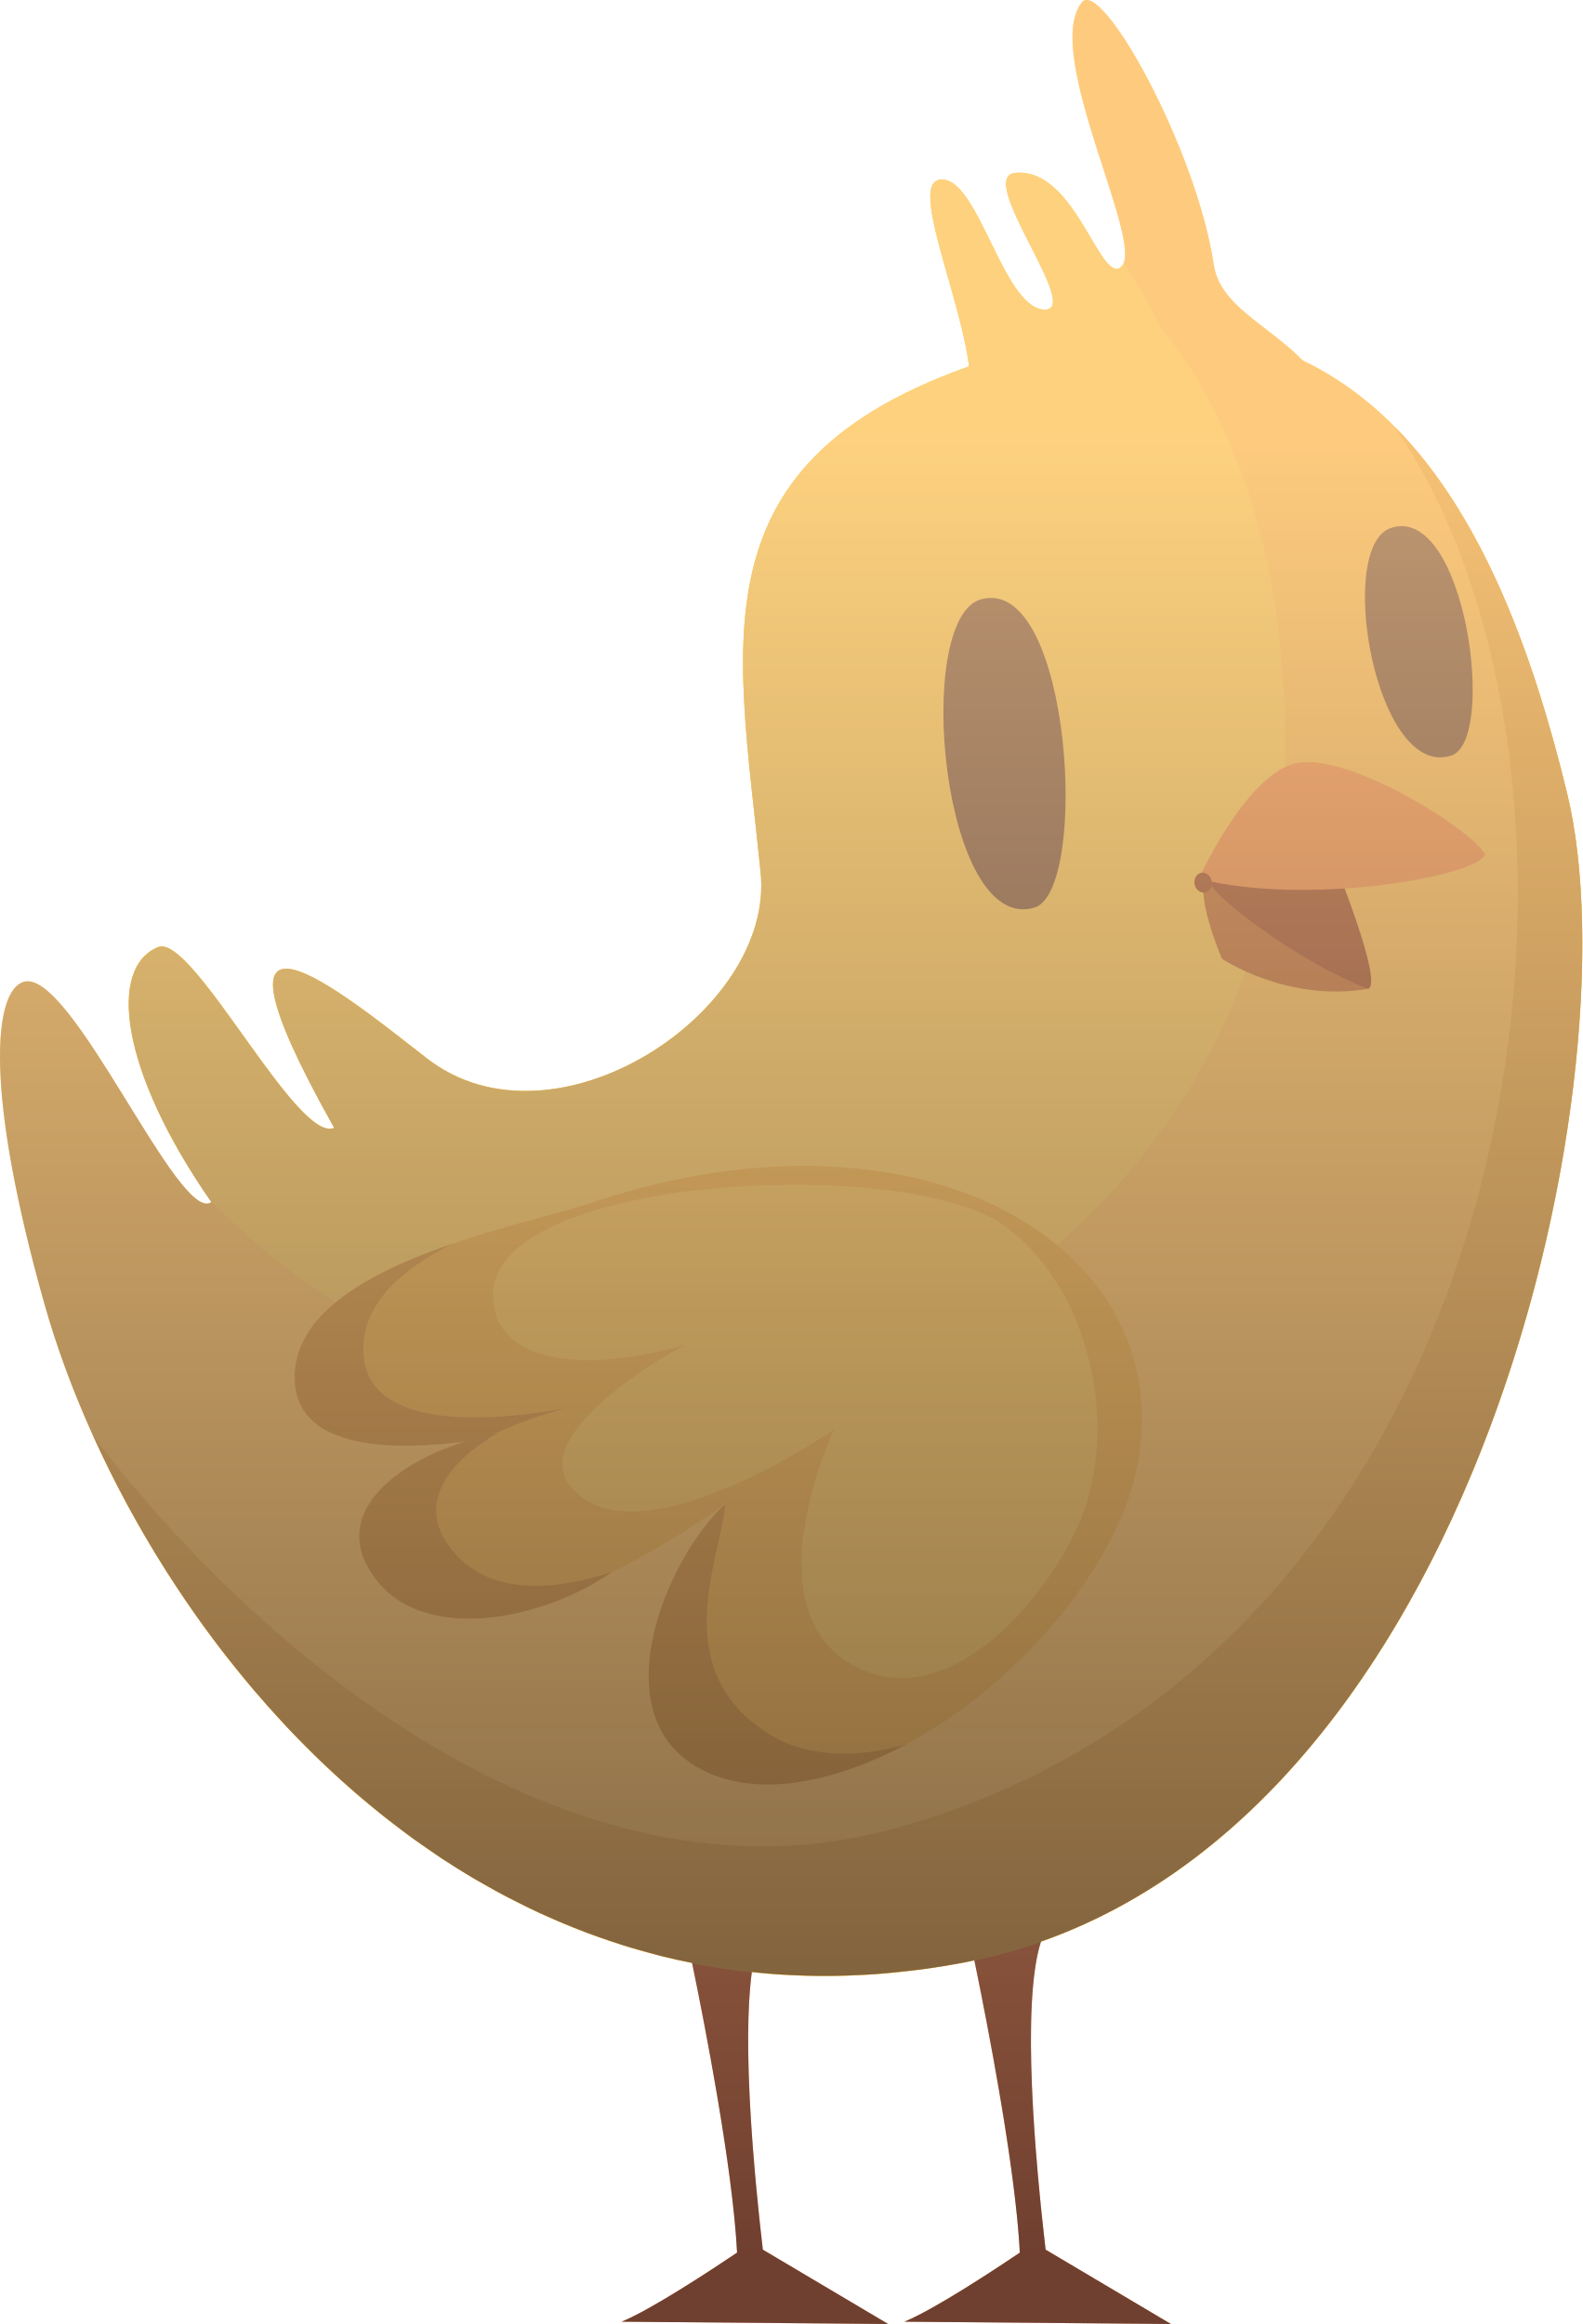
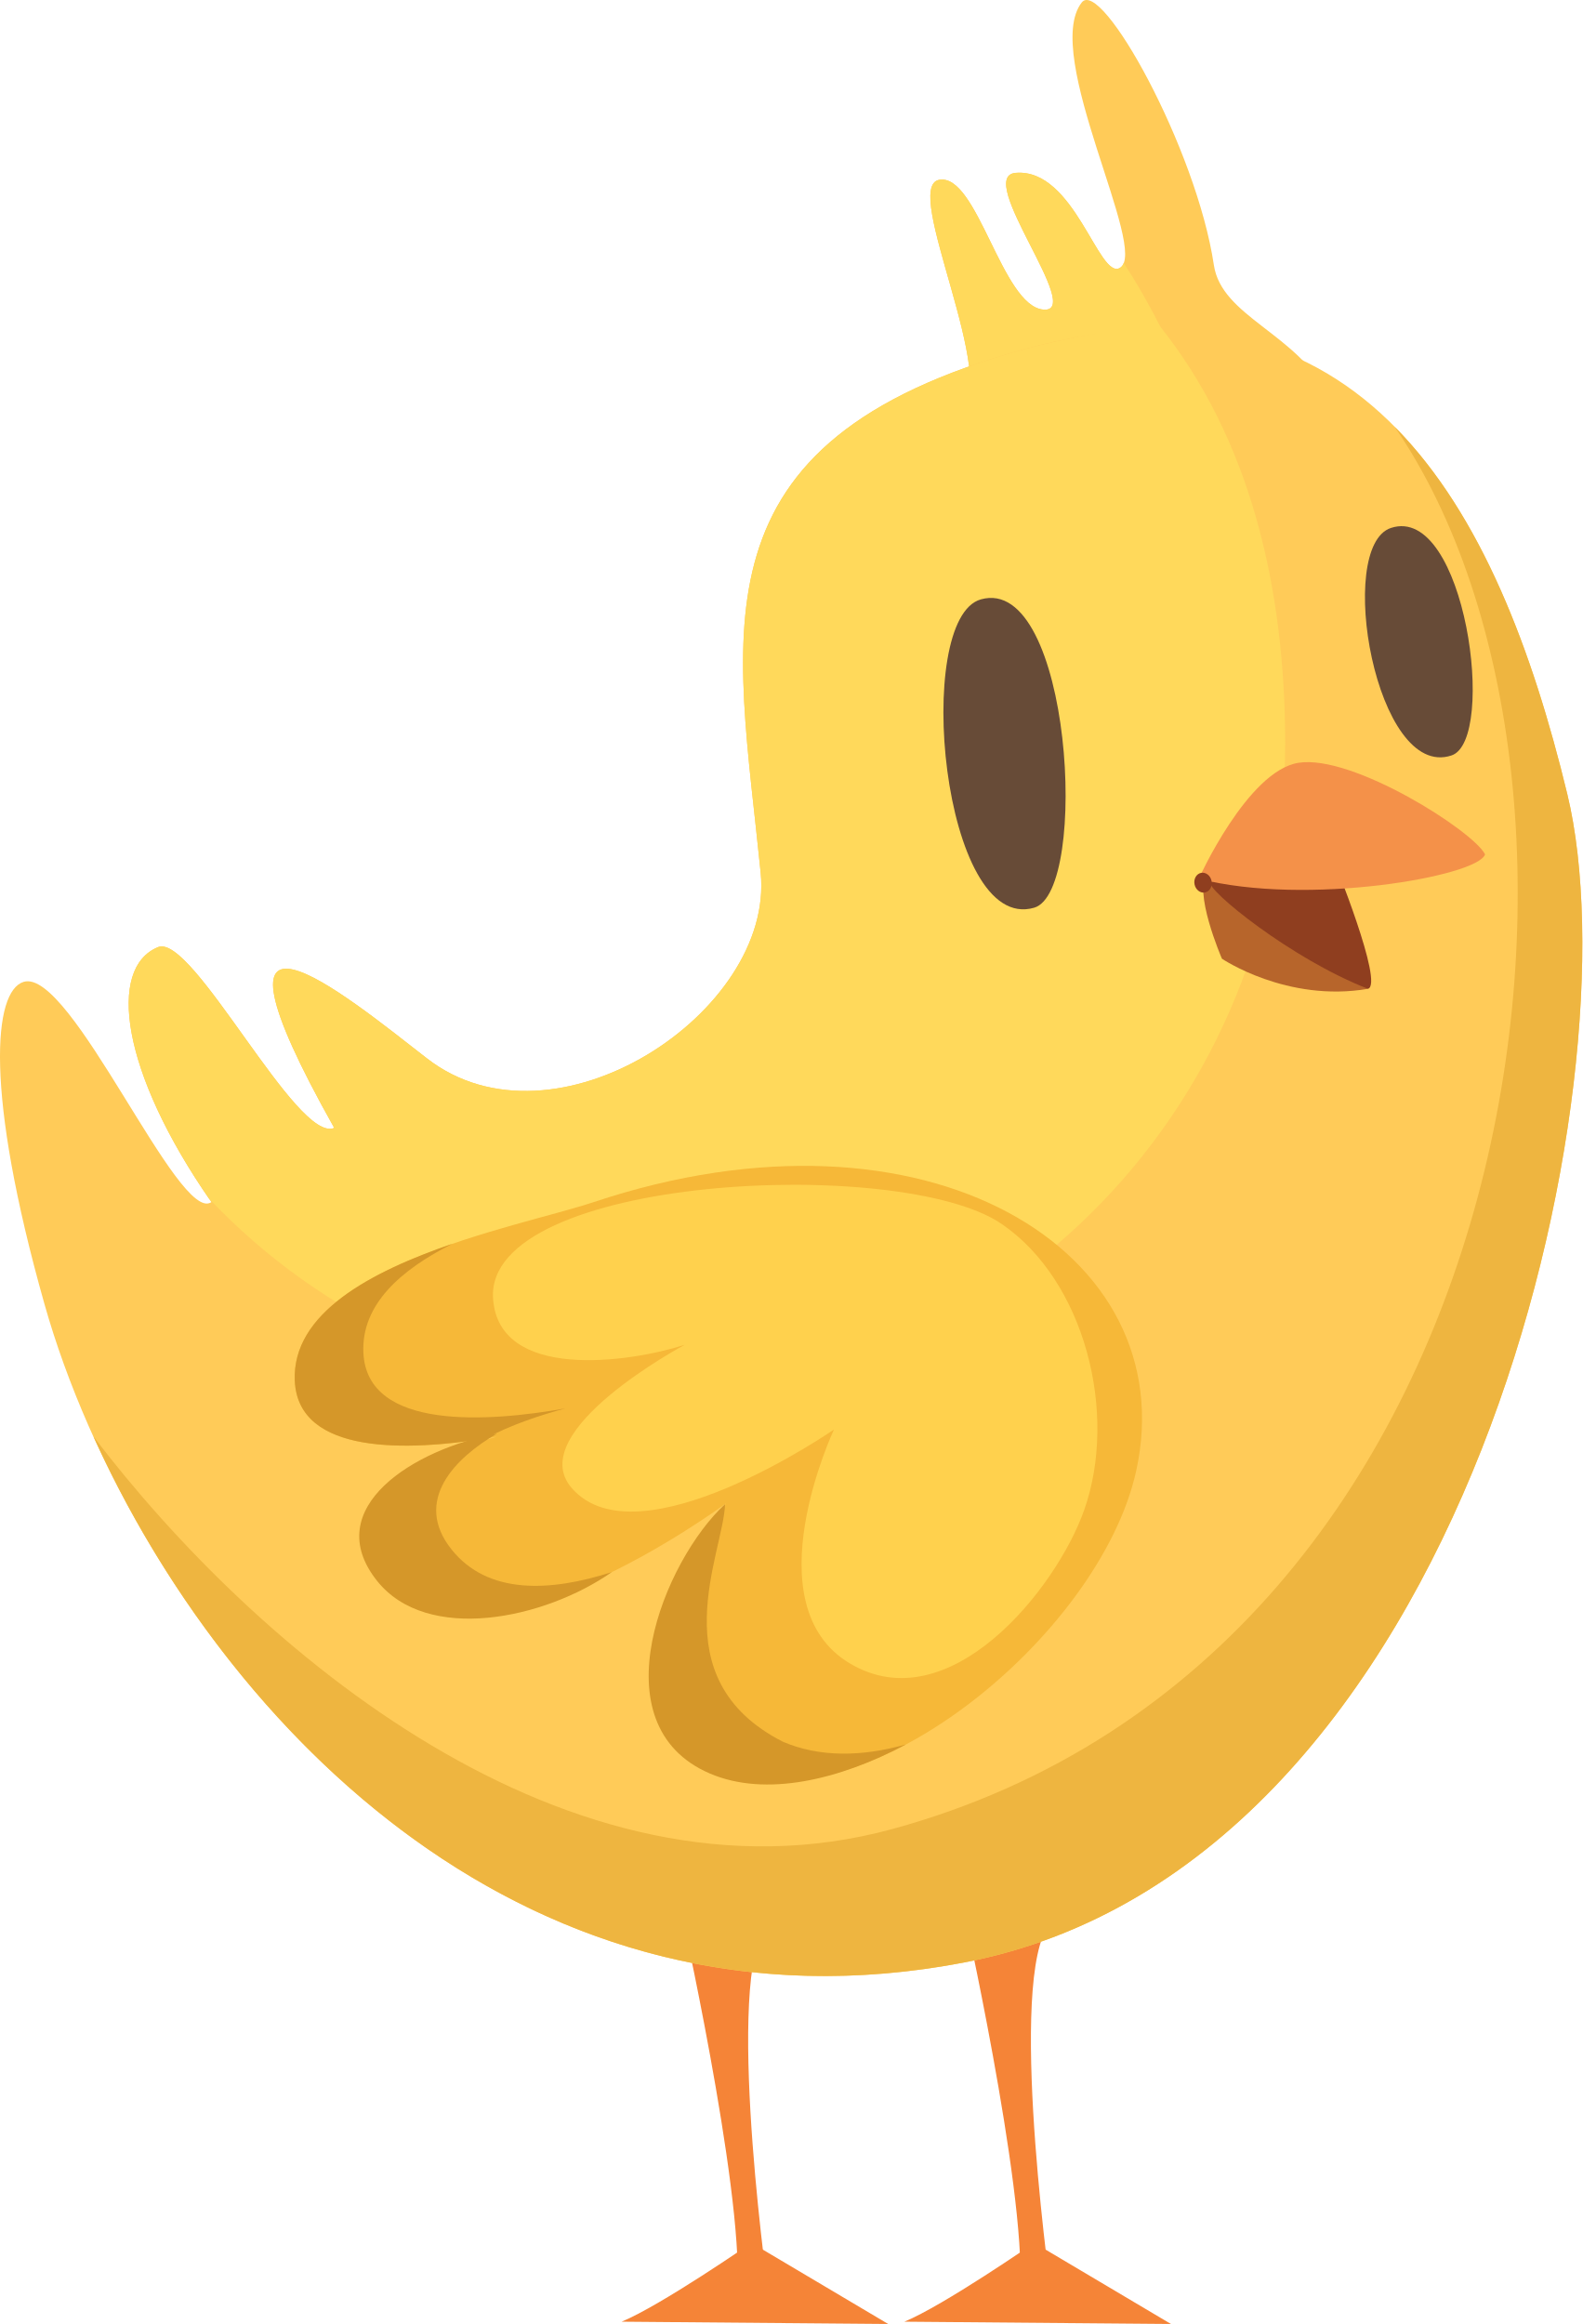
- <svg xmlns="http://www.w3.org/2000/svg" version="1.1" id="Layer_1" x="0px" y="0px" width="98.049px" height="143.997px" viewBox="0 0 98.049 143.997" enable-background="new 0 0 98.049 143.997" xml:space="preserve">
+ <svg xmlns="http://www.w3.org/2000/svg" xmlns:xlink="http://www.w3.org/1999/xlink" version="1.1" id="Layer_1" x="0px" y="0px" width="98.049px" height="143.997px" viewBox="0 0 98.049 143.997" enable-background="new 0 0 98.049 143.997" xml:space="preserve">
  <g>
    <g>
      <path fill="#FFCB58" d="M82.325,24.5c-1.98-3.857-6.631-4.88-7.108-8.079c-1.078-7.219-6.974-17.825-8.188-16.267    c-2.513,3.232,4.202,15.367,2.369,16.443c-1.311,0.773-2.812-6.191-6.463-5.887c-2.585,0.216,4.31,8.689,1.724,8.473    c-2.584-0.215-4.094-8.473-6.463-8.042c-2.37,0.43,3.879,12.496,1.293,14.65L82.325,24.5z" />
      <g>
        <path fill="#FFD95B" d="M69.397,16.598c-1.311,0.773-2.812-6.191-6.463-5.887c-2.585,0.216,4.31,8.689,1.724,8.473     c-2.584-0.215-4.094-8.473-6.463-8.042c-2.37,0.43,3.879,12.496,1.293,14.65l14.455-0.817c-0.225-0.613-0.459-1.228-0.715-1.841     c-1.03-2.471-2.247-4.762-3.595-6.841C69.582,16.43,69.505,16.534,69.397,16.598z" />
      </g>
      <path fill="#F58437" d="M42.395,119.295c0,0,4.169,18.956,3.161,23.552h2.154c0,0-2.728-18.958-0.43-23.268L42.395,119.295z" />
      <path fill="#F58437" d="M38.518,143.854c2.442-1.008,8.043-4.885,8.043-4.885l8.475,5.027L38.518,143.854z" />
      <path fill="#F58437" d="M59.918,119.295c0,0,4.165,18.956,3.159,23.552h2.154c0,0-2.728-18.958-0.43-23.268L59.918,119.295z" />
      <path fill="#F58437" d="M56.041,143.854c2.441-1.008,8.043-4.885,8.043-4.885l8.474,5.027L56.041,143.854z" />
      <path fill="#FFCB58" d="M2.755,80.801c5.456,19.313,25.712,46.823,57.02,40.79c31.31-6.03,41.652-54.579,37.343-72.388    c-4.309-17.809-12.64-33.322-33.608-27.576c-20.968,5.744-17.878,17.422-16.374,32.46c0.862,8.616-12.785,17.631-20.682,11.489    c-5.171-4.021-14.937-12.064-5.745,4.309c-2.298,1.005-8.771-12.079-10.915-11.202c-3.16,1.292-2.299,7.755,3.302,15.8    c-2.008,1.435-8.698-14.548-11.633-13.646C-0.404,61.411-0.979,67.588,2.755,80.801z" />
      <g>
        <path fill="#FFD95B" d="M40.719,86.326c21.493,0,38.917-18.021,38.917-40.25c0-9.742-2.202-18.912-7.771-25.875     c-2.222,0.097-5.764,0.716-8.355,1.426c-20.968,5.744-17.878,17.422-16.374,32.46c0.862,8.616-12.785,17.631-20.682,11.489     c-5.171-4.021-14.937-12.064-5.745,4.309c-2.298,1.005-8.771-12.079-10.915-11.202c-3.132,1.28-2.308,7.64,3.157,15.583     C20.012,81.706,29.842,86.326,40.719,86.326z" />
      </g>
      <path fill="#EEB540" d="M97.118,49.203c-2.173-8.981-5.372-17.375-10.696-22.756c15.381,22.379,8.69,75.999-31.119,86.879    c-20.138,5.504-39.536-11.217-49.507-24.312c8.128,17.95,26.921,37.79,53.979,32.576C91.084,115.561,101.427,67.012,97.118,49.203    z" />
      <path fill="#B7652B" d="M84.768,61.268c-5.027,0.861-9.051-1.866-9.051-1.866s-1.866-4.311-0.86-5.314    C75.863,53.081,84.768,61.268,84.768,61.268z" />
      <path fill="#8F3E1F" d="M75.001,54.661c-0.29,0.433,4.983,4.746,9.767,6.606c1.006-0.287-2.154-8.044-2.154-8.044L75.001,54.661z" />
      <path fill="#F49149" d="M74.282,54.446c0,0,3.017-6.679,6.176-7.182c3.363-0.537,10.845,4.237,11.563,5.673    C91.588,54.302,80.96,56.17,74.282,54.446z" />
      <path fill="#674B37" d="M60.779,37.138c5.604-1.58,6.752,18.098,3.305,19.104C58.363,57.908,56.551,38.332,60.779,37.138z" />
      <path fill="#674B37" d="M86.194,32.71c4.602-1.505,6.581,13.143,3.754,14.096C85.251,48.386,82.723,33.848,86.194,32.71z" />
      <path fill="#F6B838" d="M36.793,74.482c-4.739,1.578-18.813,4.02-18.527,11.059c0.201,4.912,7.889,4.295,12.514,3.476    c-4.378,1.175-10.945,3.845-7.056,8.732c5.601,7.039,21.257-4.597,21.257-4.597s-9.766,12.64-0.718,16.518    c9.049,3.878,23.889-8.312,26.14-18.528C73.399,77.559,57.487,67.585,36.793,74.482z" />
-       <ellipse transform="matrix(0.9804 -0.197 0.197 0.9804 -9.3122 15.7572)" fill="#8F3E1F" cx="74.55" cy="54.688" rx="0.538" ry="0.619" />
+       <ellipse transform="matrix(-0.1968 -0.9804 0.9804 -0.1968 35.6039 138.5415)" fill="#8F3E1F" cx="74.55" cy="54.687" rx="0.619" ry="0.538" />
      <g>
        <path fill="#D59729" d="M30.075,89.134c1.547-0.835,3.39-1.447,4.955-1.867c-4.625,0.819-12.313,1.437-12.514-3.476     c-0.12-2.962,2.306-5.107,5.505-6.72c-5.008,1.72-9.925,4.28-9.755,8.47C18.458,90.213,25.415,89.883,30.075,89.134z" />
        <path fill="#D59729" d="M48.513,107.92c-7.711-3.927-3.67-11.719-3.586-14.719c-3.75,3.438-7.981,13.668-0.938,16.688     c3.454,1.48,8.023,0.396,12.143-1.802C53.421,108.854,50.785,108.894,48.513,107.92z" />
        <path fill="#D59729" d="M27.974,95.999c-2.404-3.021,0.229-5.676,2.828-7.173c-5.125,0.938-11.035,4.604-7.438,9.125     c3.103,3.899,10.375,2.375,14.55-0.544C34.089,98.639,30.222,98.824,27.974,95.999z" />
      </g>
      <path fill="#FFD14D" d="M30.552,80.451c0.335,5.114,8.375,4,11.875,2.875c0,0-10.05,5.363-7,8.875    c4.125,4.75,16.25-3.625,16.25-3.625s-5.125,10.875,1,14.5s12.757-4.577,14.5-9.5c2.125-6,0.041-14.237-5.125-17.75    C55.802,71.576,30.052,72.826,30.552,80.451z" />
    </g>
-     <defs>
-       <filter id="Adobe_OpacityMaskFilter" filterUnits="userSpaceOnUse" x="0" y="0" width="98.049" height="143.997">
-         <feFlood style="flood-color:white;flood-opacity:1" result="back" />
-         <feBlend in="SourceGraphic" in2="back" mode="normal" />
-       </filter>
-     </defs>
-     <mask maskUnits="userSpaceOnUse" x="0" y="0" width="98.049" height="143.997" id="SVGID_1_">
-       <g filter="url(#Adobe_OpacityMaskFilter)">
+     <g>
+       <g>
        <defs>
-           <filter id="Adobe_OpacityMaskFilter_1_" filterUnits="userSpaceOnUse" x="0" y="0" width="98.049" height="143.997">
-             <feFlood style="flood-color:white;flood-opacity:1" result="back" />
-             <feBlend in="SourceGraphic" in2="back" mode="normal" />
-           </filter>
+           <polygon id="SVGID_2_" points="1,1 2,1 1,2     " />
        </defs>
-         <mask maskUnits="userSpaceOnUse" x="0" y="0" width="98.049" height="143.997" id="SVGID_1_">
-           <g filter="url(#Adobe_OpacityMaskFilter_1_)">
- 				</g>
-         </mask>
-         <linearGradient id="SVGID_2_" gradientUnits="userSpaceOnUse" x1="49.024" y1="26.659" x2="49.024" y2="140.189">
+         <defs>
+           <polygon id="SVGID_3_" points="-1,-1 -2,-1 -1,-2     " />
+         </defs>
+         <clipPath id="SVGID_4_">
+           <use xlink:href="#SVGID_2_" overflow="visible" />
+         </clipPath>
+         <clipPath id="SVGID_5_" clip-path="url(#SVGID_4_)">
+           <use xlink:href="#SVGID_3_" overflow="visible" />
+         </clipPath>
+         <linearGradient id="SVGID_6_" gradientUnits="userSpaceOnUse" x1="40.654" y1="790.271" x2="40.654" y2="676.741" gradientTransform="matrix(1 0 0 -1 8.3701 816.9307)">
          <stop offset="0" style="stop-color:#999999" />
          <stop offset="1" style="stop-color:#FFFFFF" />
        </linearGradient>
-         <path mask="url(#SVGID_1_)" fill="url(#SVGID_2_)" d="M64.51,120.301c27.612-9.738,36.691-54.22,32.607-71.098     c-0.136-0.56-0.274-1.116-0.418-1.671c-0.031-0.12-0.065-0.24-0.097-0.36c-0.114-0.434-0.229-0.866-0.348-1.296     c-0.027-0.097-0.057-0.192-0.084-0.289c-0.127-0.453-0.256-0.905-0.39-1.353c-0.013-0.043-0.026-0.084-0.039-0.127     c-0.151-0.5-0.305-0.998-0.464-1.491c-0.003-0.008-0.006-0.017-0.008-0.024c-2.933-9.082-7.342-16.805-14.55-20.252     c-2.205-2.239-5.131-3.415-5.505-5.919c-1.078-7.219-6.974-17.825-8.188-16.267c-2.364,3.042,3.44,13.965,2.605,16.139l0,0     c-0.025,0.068-0.058,0.128-0.097,0.179s-0.085,0.094-0.14,0.126c-1.311,0.773-2.812-6.191-6.463-5.887     c-2.585,0.216,4.31,8.689,1.724,8.473c-2.584-0.215-4.094-8.473-6.463-8.042c-1.785,0.323,1.317,7.246,1.854,11.565     c-17.142,6.056-14.329,17.229-12.914,31.38c0.862,8.616-12.785,17.631-20.682,11.489c-5.171-4.021-14.937-12.064-5.745,4.309     c-2.298,1.005-8.771-12.079-10.915-11.202c-0.196,0.08-0.378,0.181-0.543,0.301c-0.063,0.046-0.113,0.107-0.171,0.158     c-0.095,0.083-0.194,0.159-0.276,0.257c-0.068,0.079-0.12,0.177-0.181,0.266C8.566,59.75,8.5,59.828,8.451,59.922     c-0.062,0.117-0.106,0.252-0.156,0.382c-0.032,0.083-0.072,0.157-0.1,0.245c-0.049,0.161-0.081,0.341-0.114,0.519     c-0.013,0.07-0.033,0.133-0.044,0.205c-0.03,0.211-0.043,0.439-0.051,0.671c-0.002,0.05-0.01,0.095-0.011,0.146     c-0.004,0.263,0.011,0.54,0.034,0.827c0.002,0.025,0.001,0.049,0.003,0.075c0.028,0.313,0.074,0.641,0.136,0.98     c0,0.002,0,0.003,0,0.004c0.505,2.793,2.121,6.447,4.947,10.507c-2.008,1.435-8.698-14.548-11.633-13.646     c-1.866,0.574-2.441,6.751,1.293,19.964c1.465,5.184,4.005,10.956,7.529,16.514c0.046,0.072,0.091,0.145,0.137,0.216     c0.3,0.47,0.608,0.937,0.923,1.402c0.084,0.125,0.169,0.249,0.254,0.374c0.302,0.441,0.61,0.881,0.925,1.317     c0.102,0.141,0.204,0.279,0.307,0.419c0.316,0.432,0.635,0.861,0.964,1.287c0.094,0.122,0.191,0.242,0.287,0.364     c1.092,1.396,2.25,2.757,3.474,4.071c0.114,0.123,0.225,0.249,0.341,0.37c0.311,0.329,0.63,0.649,0.949,0.971     c0.21,0.212,0.418,0.425,0.632,0.634c0.3,0.294,0.606,0.582,0.913,0.869c0.245,0.229,0.49,0.458,0.739,0.684     c0.299,0.27,0.601,0.535,0.905,0.799c0.272,0.235,0.548,0.467,0.825,0.697c0.298,0.247,0.596,0.493,0.898,0.733     c0.304,0.241,0.614,0.477,0.924,0.711c0.289,0.22,0.576,0.441,0.871,0.655c0.38,0.275,0.769,0.54,1.157,0.805     c0.235,0.161,0.466,0.329,0.705,0.486c0.614,0.404,1.239,0.793,1.874,1.17c0.246,0.146,0.5,0.282,0.749,0.424     c0.418,0.238,0.836,0.475,1.262,0.699c0.282,0.149,0.569,0.29,0.855,0.434c0.406,0.204,0.814,0.404,1.228,0.597     c0.298,0.138,0.598,0.27,0.897,0.401c0.418,0.183,0.84,0.358,1.265,0.528c0.301,0.12,0.602,0.239,0.905,0.353     c0.449,0.168,0.904,0.324,1.361,0.478c0.288,0.097,0.573,0.196,0.863,0.287c0.531,0.165,1.071,0.314,1.612,0.46     c0.225,0.06,0.445,0.128,0.672,0.185c0.635,0.159,1.279,0.299,1.928,0.429c0.848,4.117,2.517,12.74,2.787,17.95     c-1.677,1.13-5.313,3.521-7.155,4.281l16.518,0.143l-7.766-4.606c-0.535-4.583-1.292-12.619-0.68-17.208     c0.525,0.057,1.053,0.108,1.586,0.145c0.327,0.022,0.656,0.037,0.986,0.052c0.518,0.023,1.038,0.039,1.563,0.044     c0.341,0.003,0.683,0.003,1.027-0.003c0.534-0.008,1.072-0.029,1.613-0.057c0.337-0.018,0.673-0.032,1.013-0.058     c0.592-0.045,1.19-0.108,1.791-0.177c0.294-0.034,0.586-0.059,0.882-0.099c0.899-0.12,1.806-0.263,2.724-0.439     c0.202-0.039,0.4-0.087,0.602-0.13c0.834,4.048,2.543,12.832,2.818,18.113c-1.678,1.131-5.313,3.521-7.154,4.28l16.517,0.143     l-7.766-4.607C64.172,134.085,63.254,124.15,64.51,120.301z" />
+         <path clip-path="url(#SVGID_5_)" fill="url(#SVGID_6_)" d="M64.51,120.301c27.612-9.738,36.691-54.22,32.607-71.098     c-0.136-0.56-0.274-1.116-0.418-1.671c-0.031-0.12-0.065-0.24-0.097-0.36c-0.114-0.434-0.229-0.866-0.348-1.296     c-0.027-0.097-0.057-0.192-0.084-0.289c-0.127-0.453-0.256-0.905-0.39-1.353c-0.013-0.043-0.026-0.084-0.039-0.127     c-0.151-0.5-0.305-0.998-0.464-1.491c-0.003-0.008-0.006-0.017-0.008-0.024c-2.933-9.082-7.342-16.805-14.55-20.252     c-2.205-2.239-5.131-3.415-5.505-5.919C74.136,9.202,68.24-1.404,67.026,0.154c-2.364,3.042,3.44,13.965,2.605,16.139l0,0     c-0.025,0.068-0.058,0.128-0.097,0.179c-0.039,0.051-0.085,0.094-0.14,0.126c-1.311,0.773-2.812-6.191-6.463-5.887     c-2.585,0.216,4.31,8.689,1.724,8.473c-2.584-0.215-4.094-8.473-6.463-8.042c-1.785,0.323,1.317,7.246,1.854,11.565     c-17.142,6.056-14.329,17.229-12.914,31.38c0.862,8.616-12.785,17.631-20.682,11.489c-5.171-4.021-14.937-12.064-5.745,4.309     C18.407,70.89,11.934,57.806,9.79,58.683c-0.196,0.08-0.378,0.181-0.543,0.301c-0.063,0.046-0.113,0.107-0.171,0.158     c-0.095,0.083-0.194,0.159-0.276,0.257c-0.068,0.079-0.12,0.177-0.181,0.266C8.566,59.75,8.5,59.828,8.451,59.922     c-0.062,0.117-0.106,0.252-0.156,0.382c-0.032,0.083-0.072,0.157-0.1,0.245c-0.049,0.161-0.081,0.341-0.114,0.519     c-0.013,0.07-0.033,0.133-0.044,0.205c-0.03,0.211-0.043,0.439-0.051,0.671c-0.002,0.05-0.01,0.095-0.011,0.146     c-0.004,0.263,0.011,0.54,0.034,0.827c0.002,0.025,0.001,0.049,0.003,0.075c0.028,0.313,0.074,0.641,0.136,0.98     c0,0.002,0,0.003,0,0.004c0.505,2.793,2.121,6.447,4.947,10.507c-2.008,1.435-8.698-14.548-11.633-13.646     c-1.866,0.574-2.441,6.751,1.293,19.964c1.465,5.184,4.005,10.956,7.529,16.514c0.046,0.072,0.091,0.145,0.137,0.216     c0.3,0.47,0.608,0.938,0.923,1.402c0.084,0.125,0.169,0.249,0.254,0.374c0.302,0.441,0.61,0.881,0.925,1.317     c0.102,0.141,0.204,0.279,0.307,0.419c0.316,0.432,0.635,0.861,0.964,1.287c0.094,0.122,0.191,0.242,0.287,0.364     c1.092,1.396,2.25,2.757,3.474,4.071c0.114,0.123,0.225,0.249,0.341,0.37c0.311,0.329,0.63,0.649,0.949,0.971     c0.21,0.212,0.418,0.425,0.632,0.634c0.3,0.294,0.606,0.582,0.913,0.869c0.245,0.229,0.49,0.458,0.739,0.684     c0.299,0.27,0.601,0.535,0.905,0.799c0.272,0.235,0.548,0.467,0.825,0.697c0.298,0.247,0.596,0.493,0.898,0.733     c0.304,0.241,0.614,0.477,0.924,0.711c0.289,0.22,0.576,0.441,0.871,0.655c0.38,0.275,0.769,0.54,1.157,0.805     c0.235,0.161,0.466,0.329,0.705,0.486c0.614,0.404,1.239,0.793,1.874,1.17c0.246,0.146,0.5,0.282,0.749,0.424     c0.418,0.238,0.836,0.475,1.262,0.699c0.282,0.149,0.569,0.29,0.855,0.434c0.406,0.204,0.814,0.404,1.228,0.597     c0.298,0.138,0.598,0.27,0.897,0.401c0.418,0.183,0.84,0.358,1.265,0.528c0.301,0.12,0.602,0.239,0.905,0.353     c0.449,0.168,0.904,0.324,1.361,0.478c0.288,0.097,0.573,0.196,0.863,0.287c0.531,0.165,1.071,0.314,1.612,0.46     c0.225,0.06,0.445,0.128,0.672,0.185c0.635,0.159,1.279,0.299,1.928,0.429c0.848,4.117,2.517,12.74,2.787,17.95     c-1.677,1.13-5.313,3.521-7.155,4.281l16.518,0.143l-7.766-4.606c-0.535-4.583-1.292-12.619-0.68-17.208     c0.525,0.057,1.053,0.108,1.586,0.145c0.327,0.022,0.656,0.037,0.986,0.052c0.518,0.023,1.038,0.039,1.563,0.044     c0.341,0.003,0.683,0.003,1.027-0.003c0.534-0.008,1.072-0.029,1.613-0.057c0.337-0.018,0.673-0.032,1.013-0.058     c0.592-0.045,1.19-0.108,1.791-0.177c0.294-0.034,0.586-0.059,0.882-0.099c0.899-0.12,1.806-0.263,2.724-0.438     c0.202-0.039,0.4-0.087,0.602-0.13c0.834,4.048,2.543,12.832,2.818,18.113c-1.678,1.131-5.313,3.521-7.154,4.28l16.517,0.143     l-7.766-4.607C64.172,134.085,63.254,124.15,64.51,120.301z" />
      </g>
-     </mask>
-     <linearGradient id="SVGID_3_" gradientUnits="userSpaceOnUse" x1="49.024" y1="26.659" x2="49.024" y2="140.189">
-       <stop offset="0" style="stop-color:#FDCC98" />
-       <stop offset="1" style="stop-color:#16102A" />
-     </linearGradient>
-     <path opacity="0.6" fill="url(#SVGID_3_)" d="M64.51,120.301c27.612-9.738,36.691-54.22,32.607-71.098   c-0.136-0.56-0.274-1.116-0.418-1.671c-0.031-0.12-0.065-0.24-0.097-0.36c-0.114-0.434-0.229-0.866-0.348-1.296   c-0.027-0.097-0.057-0.192-0.084-0.289c-0.127-0.453-0.256-0.905-0.39-1.353c-0.013-0.043-0.026-0.084-0.039-0.127   c-0.151-0.5-0.305-0.998-0.464-1.491c-0.003-0.008-0.006-0.017-0.008-0.024c-2.933-9.082-7.342-16.805-14.55-20.252   c-2.205-2.239-5.131-3.415-5.505-5.919c-1.078-7.219-6.974-17.825-8.188-16.267c-2.364,3.042,3.44,13.965,2.605,16.139l0,0   c-0.025,0.068-0.058,0.128-0.097,0.179s-0.085,0.094-0.14,0.126c-1.311,0.773-2.812-6.191-6.463-5.887   c-2.585,0.216,4.31,8.689,1.724,8.473c-2.584-0.215-4.094-8.473-6.463-8.042c-1.785,0.323,1.317,7.246,1.854,11.565   c-17.142,6.056-14.329,17.229-12.914,31.38c0.862,8.616-12.785,17.631-20.682,11.489c-5.171-4.021-14.937-12.064-5.745,4.309   c-2.298,1.005-8.771-12.079-10.915-11.202c-0.196,0.08-0.378,0.181-0.543,0.301c-0.063,0.046-0.113,0.107-0.171,0.158   c-0.095,0.083-0.194,0.159-0.276,0.257c-0.068,0.079-0.12,0.177-0.181,0.266C8.566,59.75,8.5,59.828,8.451,59.922   c-0.062,0.117-0.106,0.252-0.156,0.382c-0.032,0.083-0.072,0.157-0.1,0.245c-0.049,0.161-0.081,0.341-0.114,0.519   c-0.013,0.07-0.033,0.133-0.044,0.205c-0.03,0.211-0.043,0.439-0.051,0.671c-0.002,0.05-0.01,0.095-0.011,0.146   c-0.004,0.263,0.011,0.54,0.034,0.827c0.002,0.025,0.001,0.049,0.003,0.075c0.028,0.313,0.074,0.641,0.136,0.98   c0,0.002,0,0.003,0,0.004c0.505,2.793,2.121,6.447,4.947,10.507c-2.008,1.435-8.698-14.548-11.633-13.646   c-1.866,0.574-2.441,6.751,1.293,19.964c1.465,5.184,4.005,10.956,7.529,16.514c0.046,0.072,0.091,0.145,0.137,0.216   c0.3,0.47,0.608,0.937,0.923,1.402c0.084,0.125,0.169,0.249,0.254,0.374c0.302,0.441,0.61,0.881,0.925,1.317   c0.102,0.141,0.204,0.279,0.307,0.419c0.316,0.432,0.635,0.861,0.964,1.287c0.094,0.122,0.191,0.242,0.287,0.364   c1.092,1.396,2.25,2.757,3.474,4.071c0.114,0.123,0.225,0.249,0.341,0.37c0.311,0.329,0.63,0.649,0.949,0.971   c0.21,0.212,0.418,0.425,0.632,0.634c0.3,0.294,0.606,0.582,0.913,0.869c0.245,0.229,0.49,0.458,0.739,0.684   c0.299,0.27,0.601,0.535,0.905,0.799c0.272,0.235,0.548,0.467,0.825,0.697c0.298,0.247,0.596,0.493,0.898,0.733   c0.304,0.241,0.614,0.477,0.924,0.711c0.289,0.22,0.576,0.441,0.871,0.655c0.38,0.275,0.769,0.54,1.157,0.805   c0.235,0.161,0.466,0.329,0.705,0.486c0.614,0.404,1.239,0.793,1.874,1.17c0.246,0.146,0.5,0.282,0.749,0.424   c0.418,0.238,0.836,0.475,1.262,0.699c0.282,0.149,0.569,0.29,0.855,0.434c0.406,0.204,0.814,0.404,1.228,0.597   c0.298,0.138,0.598,0.27,0.897,0.401c0.418,0.183,0.84,0.358,1.265,0.528c0.301,0.12,0.602,0.239,0.905,0.353   c0.449,0.168,0.904,0.324,1.361,0.478c0.288,0.097,0.573,0.196,0.863,0.287c0.531,0.165,1.071,0.314,1.612,0.46   c0.225,0.06,0.445,0.128,0.672,0.185c0.635,0.159,1.279,0.299,1.928,0.429c0.848,4.117,2.517,12.74,2.787,17.95   c-1.677,1.13-5.313,3.521-7.155,4.281l16.518,0.143l-7.766-4.606c-0.535-4.583-1.292-12.619-0.68-17.208   c0.525,0.057,1.053,0.108,1.586,0.145c0.327,0.022,0.656,0.037,0.986,0.052c0.518,0.023,1.038,0.039,1.563,0.044   c0.341,0.003,0.683,0.003,1.027-0.003c0.534-0.008,1.072-0.029,1.613-0.057c0.337-0.018,0.673-0.032,1.013-0.058   c0.592-0.045,1.19-0.108,1.791-0.177c0.294-0.034,0.586-0.059,0.882-0.099c0.899-0.12,1.806-0.263,2.724-0.439   c0.202-0.039,0.4-0.087,0.602-0.13c0.834,4.048,2.543,12.832,2.818,18.113c-1.678,1.131-5.313,3.521-7.154,4.28l16.517,0.143   l-7.766-4.607C64.172,134.085,63.254,124.15,64.51,120.301z" />
+     </g>
  </g>
</svg>
